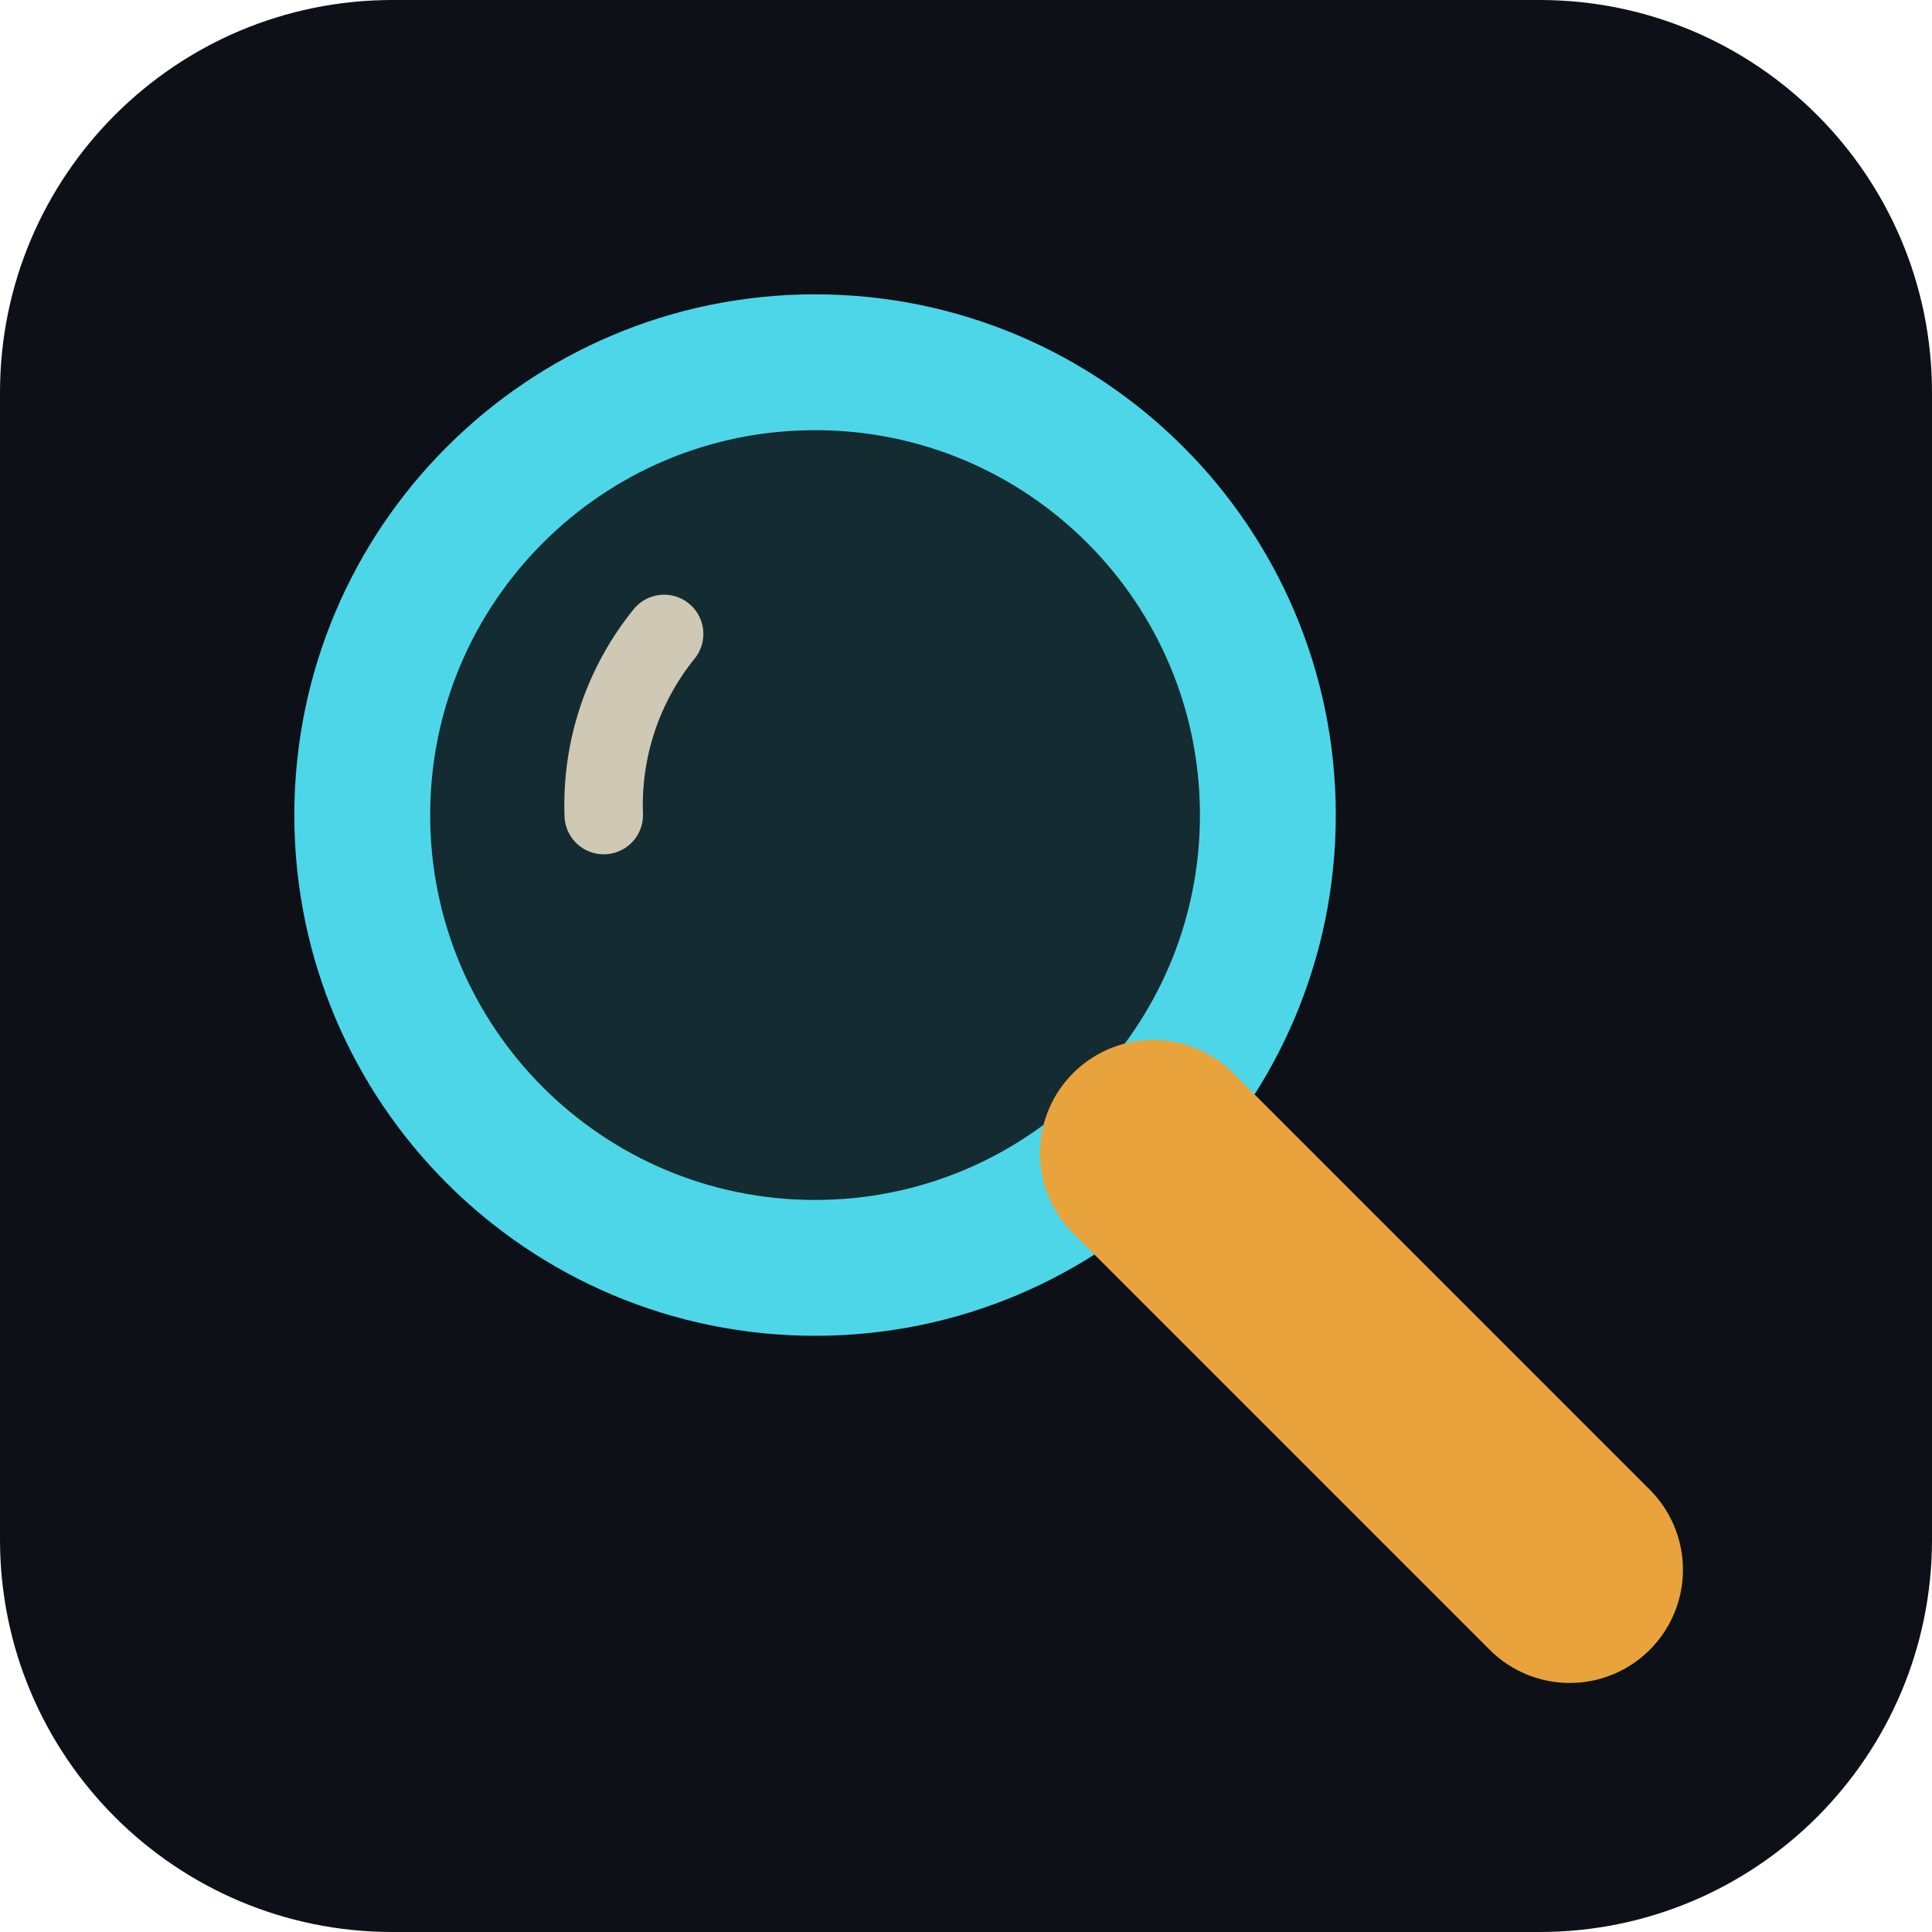
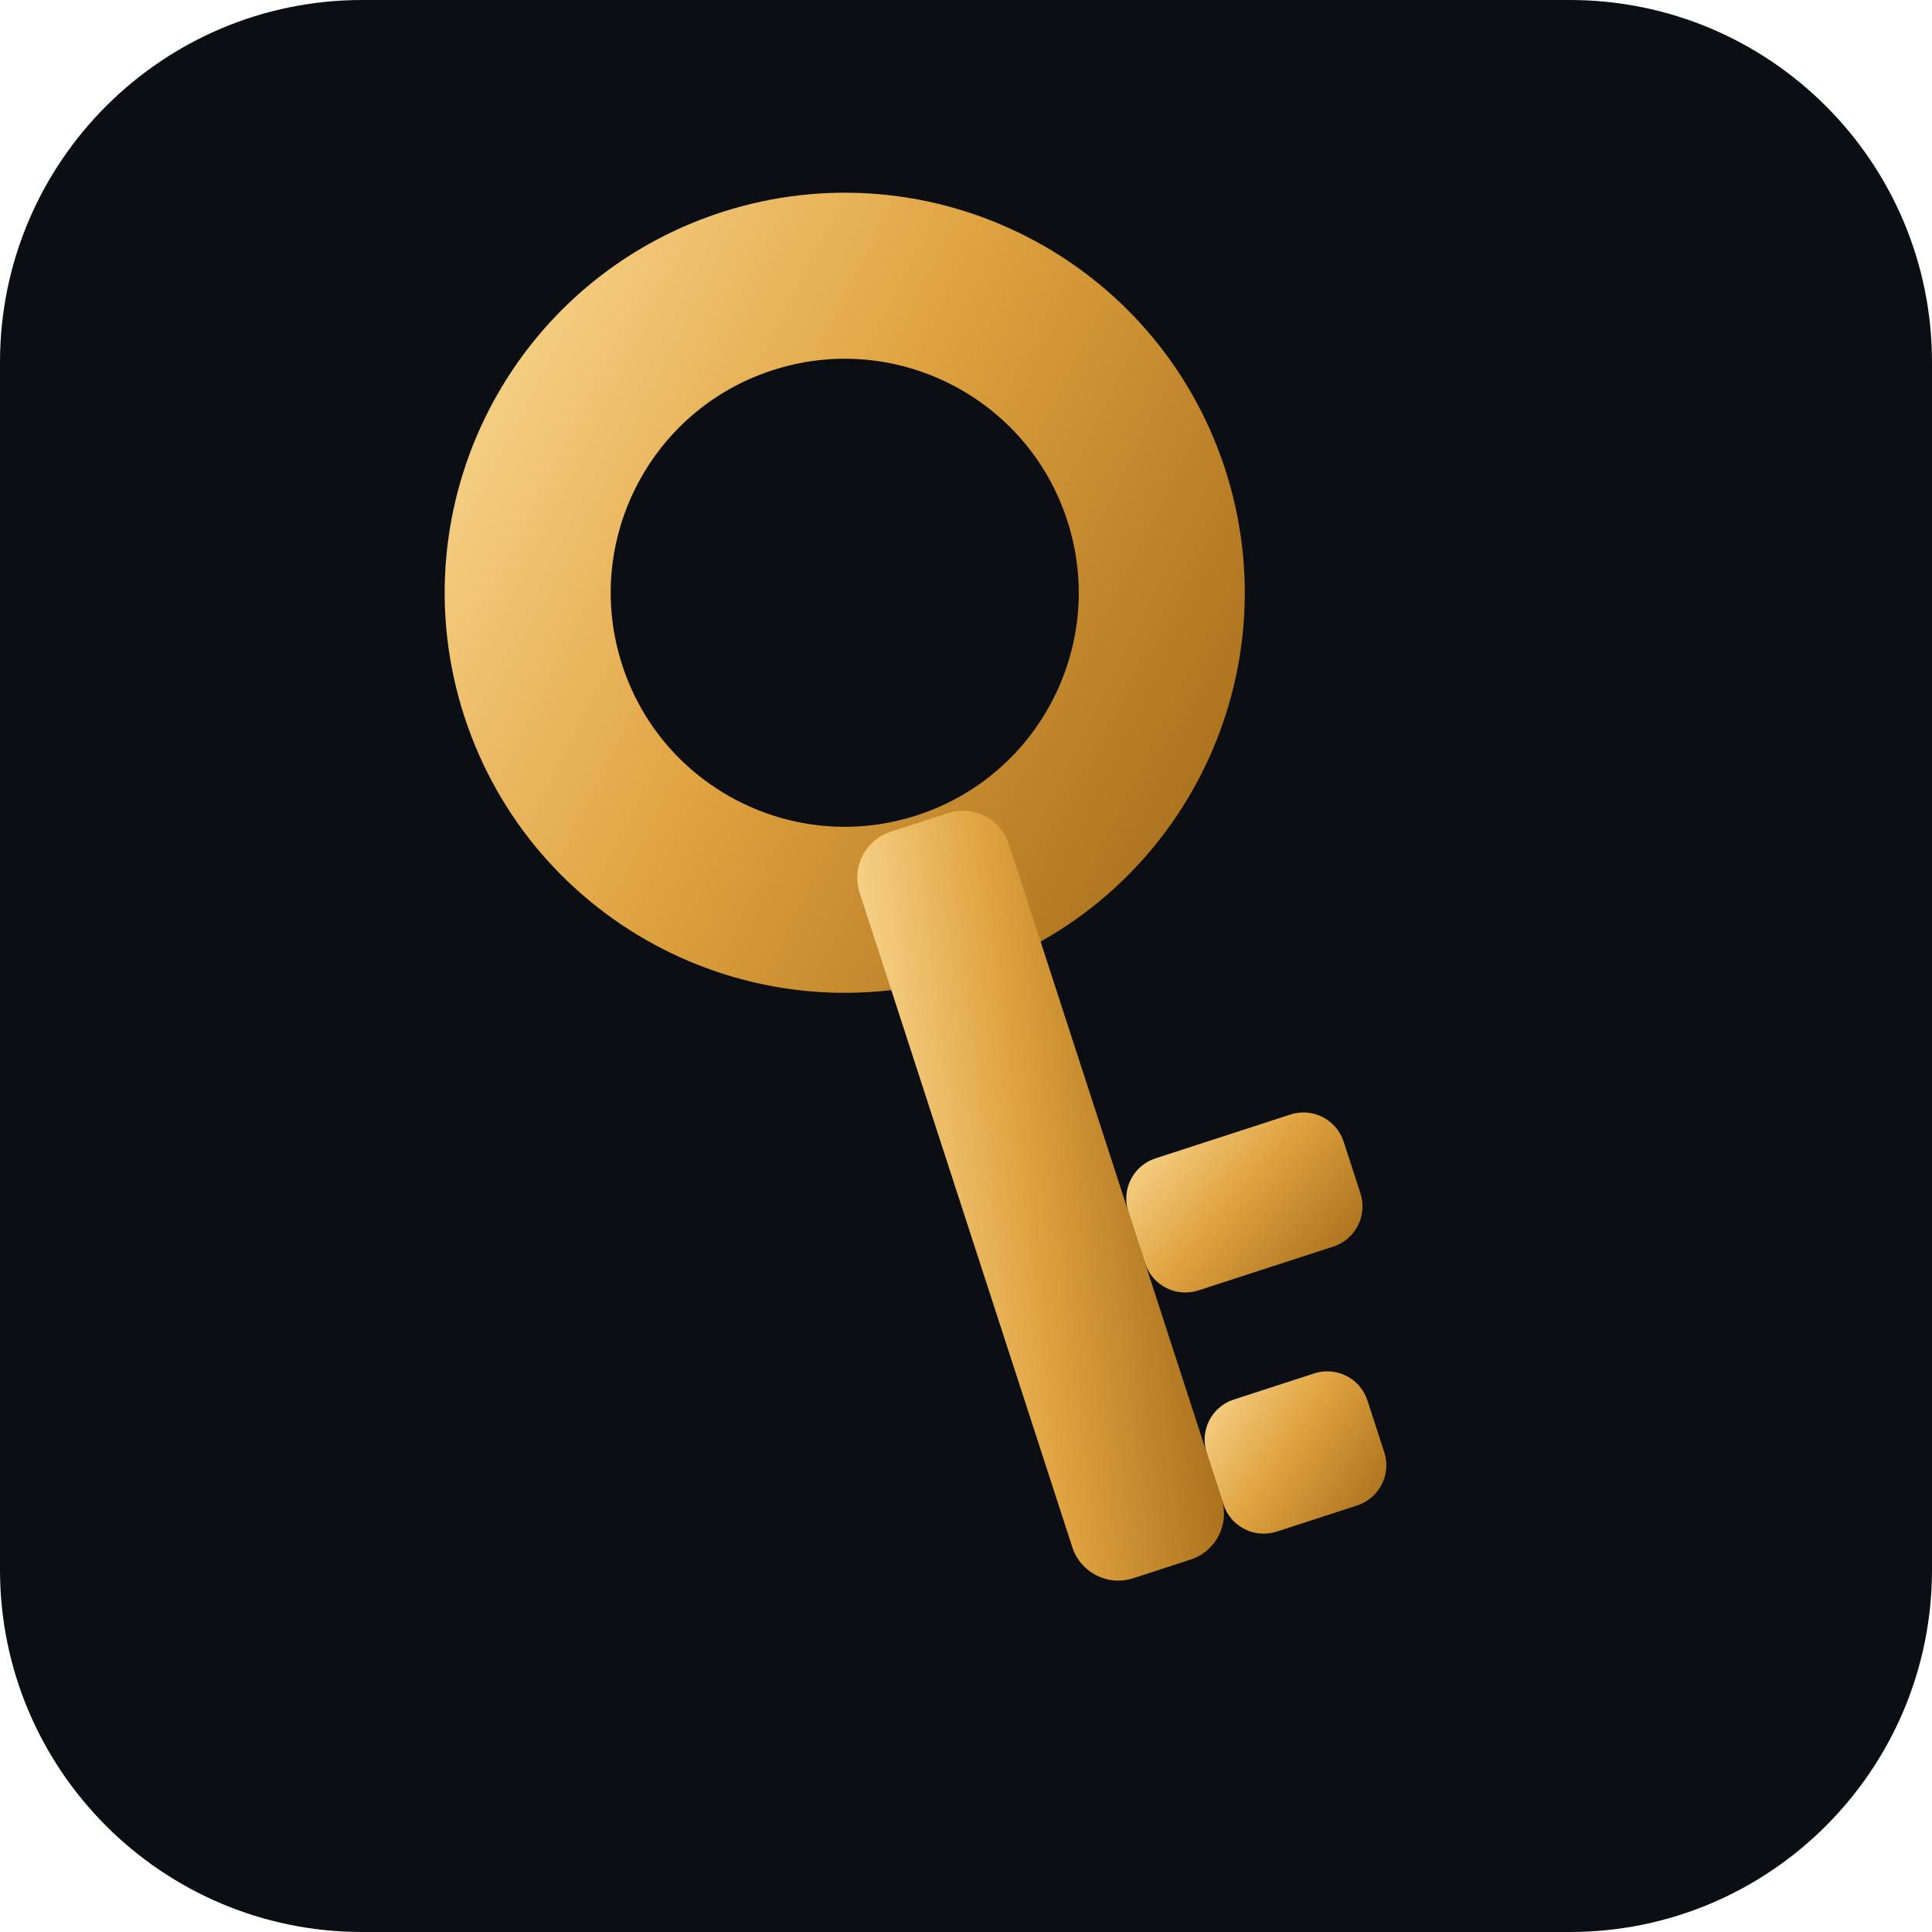
<svg xmlns="http://www.w3.org/2000/svg" viewBox="0 0 64 64">
-   <rect width="64" height="64" rx="13" fill="#0d1117" />
-   <circle cx="27" cy="27" r="15" fill="#4dd6e8" opacity="0.13" />
-   <circle cx="27" cy="27" r="15" fill="none" stroke="#4dd6e8" stroke-width="4.5" />
-   <path d="M22 21 A9 9 0 0 0 20 27" fill="none" stroke="#efe4cd" stroke-width="2.6" stroke-linecap="round" opacity="0.85" />
-   <line x1="38.2" y1="38.2" x2="52" y2="52" stroke="#e8a33d" stroke-width="7.5" stroke-linecap="round" />
+   <defs>
+     <linearGradient id="g" x1="0" y1="0" x2="1" y2="1">
+       <stop offset="0" stop-color="#f7d38a" />
+       <stop offset="0.45" stop-color="#e0a340" />
+       <stop offset="1" stop-color="#a86f1c" />
+     </linearGradient>
+   </defs>
+   <rect width="64" height="64" rx="12" fill="#0b0e13" />
+   <g transform="rotate(-18 32 32)">
+     <circle cx="32" cy="19" r="10.5" fill="none" stroke="url(#g)" stroke-width="5.5" />
+     <circle cx="32" cy="19" r="4.2" fill="#0b0e13" />
+     <rect x="29.4" y="27" width="5.2" height="26" rx="1.6" fill="url(#g)" />
+     <rect x="34.6" y="40" width="7.5" height="4.6" rx="1.4" fill="url(#g)" />
+     <rect x="34.6" y="48.4" width="5.6" height="4.6" rx="1.4" fill="url(#g)" />
+   </g>
</svg>
